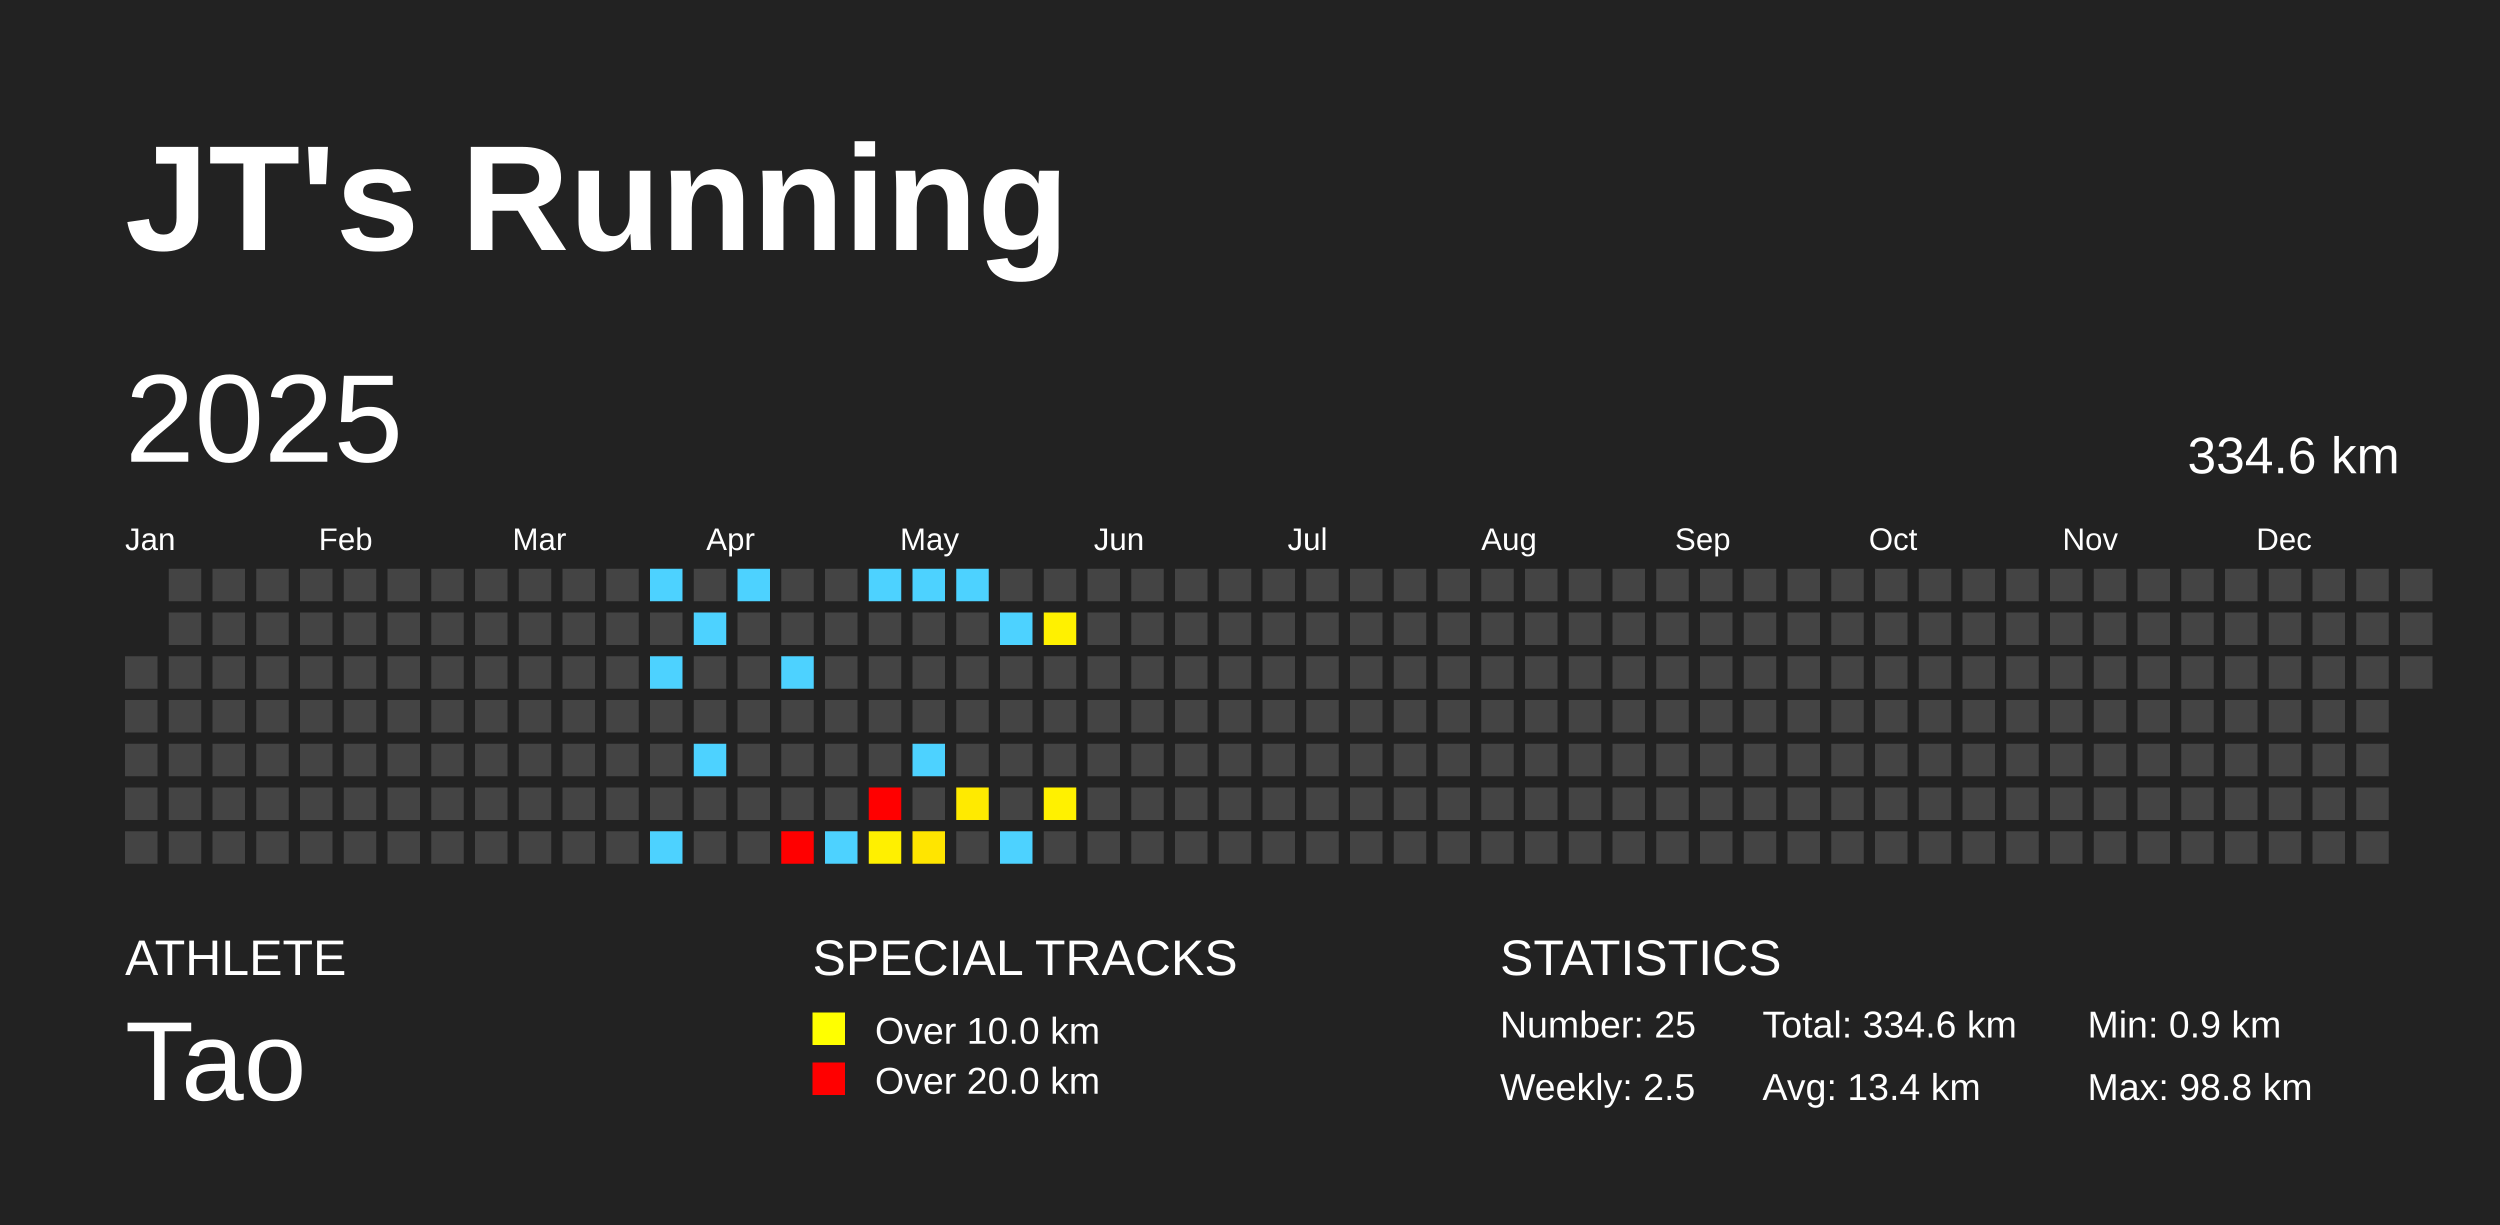
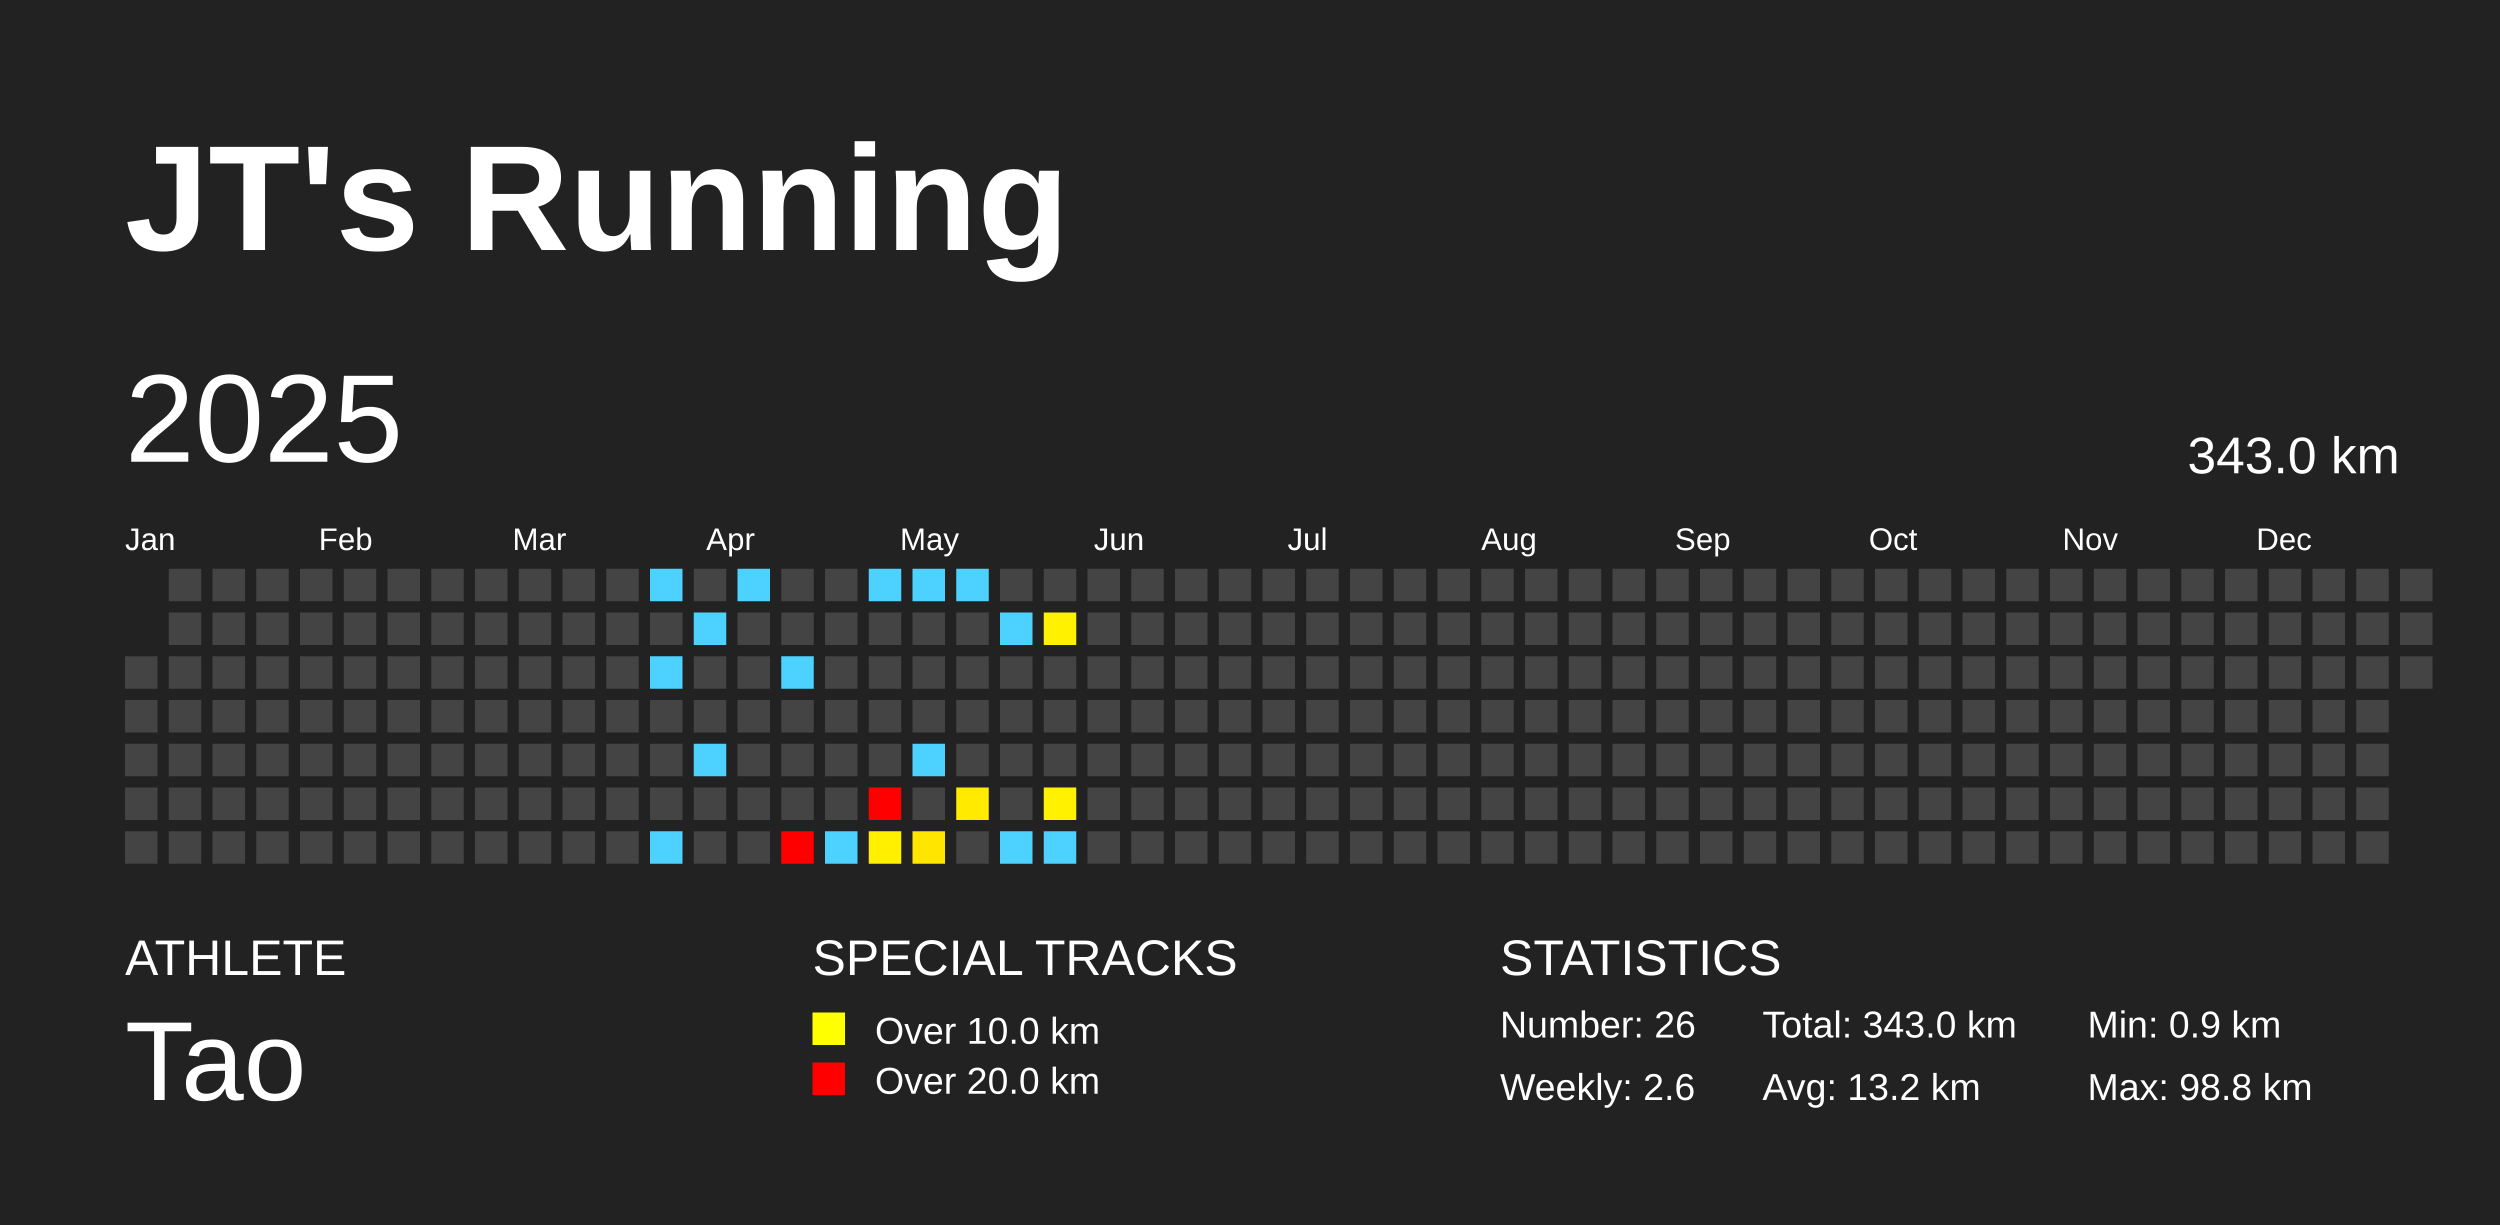
<svg xmlns="http://www.w3.org/2000/svg" baseProfile="full" height="98mm" version="1.1" viewBox="0,0,200,98" width="200mm">
  <defs />
  <rect fill="#222222" height="98" width="200" x="0" y="0" />
  <text fill="#FFFFFF" style="font-size:12px; font-family:Arial; font-weight:bold;" x="10" y="20">JT's Running</text>
  <text fill="#FFFFFF" style="font-size:4px; font-family:Arial" x="10" y="78">ATHLETE</text>
  <text fill="#FFFFFF" style="font-size:9px; font-family:Arial" x="10" y="88">Tao</text>
  <text fill="#FFFFFF" style="font-size:4px; font-family:Arial" x="65" y="78">SPECIAL TRACKS</text>
  <rect fill="yellow" height="2.6" width="2.6" x="65" y="81" />
  <text fill="#FFFFFF" style="font-size:3px; font-family:Arial" x="70" y="83.5">Over 10.0 km</text>
  <rect fill="red" height="2.6" width="2.6" x="65" y="85" />
  <text fill="#FFFFFF" style="font-size:3px; font-family:Arial" x="70" y="87.5">Over 20.0 km</text>
  <text fill="#FFFFFF" style="font-size:4px; font-family:Arial" x="120" y="78">STATISTICS</text>
-   <text fill="#FFFFFF" style="font-size:3px; font-family:Arial" x="120" y="83">Number: 25</text>
-   <text fill="#FFFFFF" style="font-size:3px; font-family:Arial" x="120" y="88">Weekly: 2.5</text>
-   <text fill="#FFFFFF" style="font-size:3px; font-family:Arial" x="141" y="83">Total: 334.6 km</text>
-   <text fill="#FFFFFF" style="font-size:3px; font-family:Arial" x="141" y="88">Avg: 13.4 km</text>
+   <text fill="#FFFFFF" style="font-size:3px; font-family:Arial" x="120" y="83">Number: 26</text>
+   <text fill="#FFFFFF" style="font-size:3px; font-family:Arial" x="120" y="88">Weekly: 2.6</text>
+   <text fill="#FFFFFF" style="font-size:3px; font-family:Arial" x="141" y="83">Total: 343.0 km</text>
+   <text fill="#FFFFFF" style="font-size:3px; font-family:Arial" x="141" y="88">Avg: 13.2 km</text>
  <text fill="#FFFFFF" style="font-size:3px; font-family:Arial" x="167" y="83">Min: 0.9 km</text>
  <text fill="#FFFFFF" style="font-size:3px; font-family:Arial" x="167" y="88">Max: 98.8 km</text>
  <text dominant-baseline="hanging" fill="#FFFFFF" style="font-size:10.0px; font-family:Arial;" x="10" y="30">2025</text>
-   <text dominant-baseline="hanging" fill="#FFFFFF" style="font-size:4.125px; font-family:Arial;" x="175" y="35">334.6 km</text>
+   <text dominant-baseline="hanging" fill="#FFFFFF" style="font-size:4.125px; font-family:Arial;" x="175" y="35">343.0 km</text>
  <text fill="#FFFFFF" style="font-size:2.5px; font-family:Arial" x="10.0" y="44">Jan</text>
  <text fill="#FFFFFF" style="font-size:2.5px; font-family:Arial" x="25.5" y="44">Feb</text>
  <text fill="#FFFFFF" style="font-size:2.5px; font-family:Arial" x="41.0" y="44">Mar</text>
  <text fill="#FFFFFF" style="font-size:2.5px; font-family:Arial" x="56.5" y="44">Apr</text>
  <text fill="#FFFFFF" style="font-size:2.5px; font-family:Arial" x="72.0" y="44">May</text>
  <text fill="#FFFFFF" style="font-size:2.5px; font-family:Arial" x="87.5" y="44">Jun</text>
  <text fill="#FFFFFF" style="font-size:2.5px; font-family:Arial" x="103.0" y="44">Jul</text>
  <text fill="#FFFFFF" style="font-size:2.5px; font-family:Arial" x="118.5" y="44">Aug</text>
  <text fill="#FFFFFF" style="font-size:2.5px; font-family:Arial" x="134.0" y="44">Sep</text>
  <text fill="#FFFFFF" style="font-size:2.5px; font-family:Arial" x="149.5" y="44">Oct</text>
  <text fill="#FFFFFF" style="font-size:2.5px; font-family:Arial" x="165.0" y="44">Nov</text>
  <text fill="#FFFFFF" style="font-size:2.5px; font-family:Arial" x="180.5" y="44">Dec</text>
  <rect fill="#444444" height="2.6" width="2.6" x="10.0" y="52.5" />
  <rect fill="#444444" height="2.6" width="2.6" x="10.0" y="56.0" />
  <rect fill="#444444" height="2.6" width="2.6" x="10.0" y="59.5" />
  <rect fill="#444444" height="2.6" width="2.6" x="10.0" y="63.0" />
  <rect fill="#444444" height="2.6" width="2.6" x="10.0" y="66.5" />
  <rect fill="#444444" height="2.6" width="2.6" x="13.5" y="45.5" />
  <rect fill="#444444" height="2.6" width="2.6" x="13.5" y="49.0" />
  <rect fill="#444444" height="2.6" width="2.6" x="13.5" y="52.5" />
  <rect fill="#444444" height="2.6" width="2.6" x="13.5" y="56.0" />
  <rect fill="#444444" height="2.6" width="2.6" x="13.5" y="59.5" />
  <rect fill="#444444" height="2.6" width="2.6" x="13.5" y="63.0" />
  <rect fill="#444444" height="2.6" width="2.6" x="13.5" y="66.5" />
  <rect fill="#444444" height="2.6" width="2.6" x="17.0" y="45.5" />
  <rect fill="#444444" height="2.6" width="2.6" x="17.0" y="49.0" />
  <rect fill="#444444" height="2.6" width="2.6" x="17.0" y="52.5" />
  <rect fill="#444444" height="2.6" width="2.6" x="17.0" y="56.0" />
  <rect fill="#444444" height="2.6" width="2.6" x="17.0" y="59.5" />
  <rect fill="#444444" height="2.6" width="2.6" x="17.0" y="63.0" />
  <rect fill="#444444" height="2.6" width="2.6" x="17.0" y="66.5" />
  <rect fill="#444444" height="2.6" width="2.6" x="20.5" y="45.5" />
  <rect fill="#444444" height="2.6" width="2.6" x="20.5" y="49.0" />
  <rect fill="#444444" height="2.6" width="2.6" x="20.5" y="52.5" />
  <rect fill="#444444" height="2.6" width="2.6" x="20.5" y="56.0" />
  <rect fill="#444444" height="2.6" width="2.6" x="20.5" y="59.5" />
  <rect fill="#444444" height="2.6" width="2.6" x="20.5" y="63.0" />
  <rect fill="#444444" height="2.6" width="2.6" x="20.5" y="66.5" />
  <rect fill="#444444" height="2.6" width="2.6" x="24.0" y="45.5" />
  <rect fill="#444444" height="2.6" width="2.6" x="24.0" y="49.0" />
  <rect fill="#444444" height="2.6" width="2.6" x="24.0" y="52.5" />
  <rect fill="#444444" height="2.6" width="2.6" x="24.0" y="56.0" />
  <rect fill="#444444" height="2.6" width="2.6" x="24.0" y="59.5" />
  <rect fill="#444444" height="2.6" width="2.6" x="24.0" y="63.0" />
  <rect fill="#444444" height="2.6" width="2.6" x="24.0" y="66.5" />
  <rect fill="#444444" height="2.6" width="2.6" x="27.5" y="45.5" />
  <rect fill="#444444" height="2.6" width="2.6" x="27.5" y="49.0" />
  <rect fill="#444444" height="2.6" width="2.6" x="27.5" y="52.5" />
  <rect fill="#444444" height="2.6" width="2.6" x="27.5" y="56.0" />
  <rect fill="#444444" height="2.6" width="2.6" x="27.5" y="59.5" />
  <rect fill="#444444" height="2.6" width="2.6" x="27.5" y="63.0" />
  <rect fill="#444444" height="2.6" width="2.6" x="27.5" y="66.5" />
  <rect fill="#444444" height="2.6" width="2.6" x="31.0" y="45.5" />
  <rect fill="#444444" height="2.6" width="2.6" x="31.0" y="49.0" />
  <rect fill="#444444" height="2.6" width="2.6" x="31.0" y="52.5" />
  <rect fill="#444444" height="2.6" width="2.6" x="31.0" y="56.0" />
  <rect fill="#444444" height="2.6" width="2.6" x="31.0" y="59.5" />
  <rect fill="#444444" height="2.6" width="2.6" x="31.0" y="63.0" />
  <rect fill="#444444" height="2.6" width="2.6" x="31.0" y="66.5" />
  <rect fill="#444444" height="2.6" width="2.6" x="34.5" y="45.5" />
  <rect fill="#444444" height="2.6" width="2.6" x="34.5" y="49.0" />
  <rect fill="#444444" height="2.6" width="2.6" x="34.5" y="52.5" />
  <rect fill="#444444" height="2.6" width="2.6" x="34.5" y="56.0" />
  <rect fill="#444444" height="2.6" width="2.6" x="34.5" y="59.5" />
  <rect fill="#444444" height="2.6" width="2.6" x="34.5" y="63.0" />
  <rect fill="#444444" height="2.6" width="2.6" x="34.5" y="66.5" />
  <rect fill="#444444" height="2.6" width="2.6" x="38.0" y="45.5" />
  <rect fill="#444444" height="2.6" width="2.6" x="38.0" y="49.0" />
  <rect fill="#444444" height="2.6" width="2.6" x="38.0" y="52.5" />
  <rect fill="#444444" height="2.6" width="2.6" x="38.0" y="56.0" />
  <rect fill="#444444" height="2.6" width="2.6" x="38.0" y="59.5" />
  <rect fill="#444444" height="2.6" width="2.6" x="38.0" y="63.0" />
  <rect fill="#444444" height="2.6" width="2.6" x="38.0" y="66.5" />
  <rect fill="#444444" height="2.6" width="2.6" x="41.5" y="45.5" />
  <rect fill="#444444" height="2.6" width="2.6" x="41.5" y="49.0" />
  <rect fill="#444444" height="2.6" width="2.6" x="41.5" y="52.5" />
  <rect fill="#444444" height="2.6" width="2.6" x="41.5" y="56.0" />
  <rect fill="#444444" height="2.6" width="2.6" x="41.5" y="59.5" />
  <rect fill="#444444" height="2.6" width="2.6" x="41.5" y="63.0" />
  <rect fill="#444444" height="2.6" width="2.6" x="41.5" y="66.5" />
  <rect fill="#444444" height="2.6" width="2.6" x="45.0" y="45.5" />
  <rect fill="#444444" height="2.6" width="2.6" x="45.0" y="49.0" />
  <rect fill="#444444" height="2.6" width="2.6" x="45.0" y="52.5" />
  <rect fill="#444444" height="2.6" width="2.6" x="45.0" y="56.0" />
  <rect fill="#444444" height="2.6" width="2.6" x="45.0" y="59.5" />
  <rect fill="#444444" height="2.6" width="2.6" x="45.0" y="63.0" />
  <rect fill="#444444" height="2.6" width="2.6" x="45.0" y="66.5" />
  <rect fill="#444444" height="2.6" width="2.6" x="48.5" y="45.5" />
  <rect fill="#444444" height="2.6" width="2.6" x="48.5" y="49.0" />
  <rect fill="#444444" height="2.6" width="2.6" x="48.5" y="52.5" />
  <rect fill="#444444" height="2.6" width="2.6" x="48.5" y="56.0" />
  <rect fill="#444444" height="2.6" width="2.6" x="48.5" y="59.5" />
  <rect fill="#444444" height="2.6" width="2.6" x="48.5" y="63.0" />
  <rect fill="#444444" height="2.6" width="2.6" x="48.5" y="66.5" />
  <rect fill="#4dd2ff" height="2.6" width="2.6" x="52.0" y="45.5" />
  <rect fill="#444444" height="2.6" width="2.6" x="52.0" y="49.0" />
  <rect fill="#4dd2ff" height="2.6" width="2.6" x="52.0" y="52.5" />
  <rect fill="#444444" height="2.6" width="2.6" x="52.0" y="56.0" />
  <rect fill="#444444" height="2.6" width="2.6" x="52.0" y="59.5" />
  <rect fill="#444444" height="2.6" width="2.6" x="52.0" y="63.0" />
  <rect fill="#4dd2ff" height="2.6" width="2.6" x="52.0" y="66.5" />
  <rect fill="#444444" height="2.6" width="2.6" x="55.5" y="45.5" />
  <rect fill="#4dd2ff" height="2.6" width="2.6" x="55.5" y="49.0" />
  <rect fill="#444444" height="2.6" width="2.6" x="55.5" y="52.5" />
  <rect fill="#444444" height="2.6" width="2.6" x="55.5" y="56.0" />
  <rect fill="#4dd2ff" height="2.6" width="2.6" x="55.5" y="59.5" />
  <rect fill="#444444" height="2.6" width="2.6" x="55.5" y="63.0" />
  <rect fill="#444444" height="2.6" width="2.6" x="55.5" y="66.5" />
  <rect fill="#4dd2ff" height="2.6" width="2.6" x="59.0" y="45.5" />
  <rect fill="#444444" height="2.6" width="2.6" x="59.0" y="49.0" />
  <rect fill="#444444" height="2.6" width="2.6" x="59.0" y="52.5" />
  <rect fill="#444444" height="2.6" width="2.6" x="59.0" y="56.0" />
  <rect fill="#444444" height="2.6" width="2.6" x="59.0" y="59.5" />
  <rect fill="#444444" height="2.6" width="2.6" x="59.0" y="63.0" />
  <rect fill="#444444" height="2.6" width="2.6" x="59.0" y="66.5" />
  <rect fill="#444444" height="2.6" width="2.6" x="62.5" y="45.5" />
  <rect fill="#444444" height="2.6" width="2.6" x="62.5" y="49.0" />
  <rect fill="#4dd2ff" height="2.6" width="2.6" x="62.5" y="52.5" />
  <rect fill="#444444" height="2.6" width="2.6" x="62.5" y="56.0" />
  <rect fill="#444444" height="2.6" width="2.6" x="62.5" y="59.5" />
  <rect fill="#444444" height="2.6" width="2.6" x="62.5" y="63.0" />
  <rect fill="red" height="2.6" width="2.6" x="62.5" y="66.5" />
  <rect fill="#444444" height="2.6" width="2.6" x="66.0" y="45.5" />
  <rect fill="#444444" height="2.6" width="2.6" x="66.0" y="49.0" />
  <rect fill="#444444" height="2.6" width="2.6" x="66.0" y="52.5" />
  <rect fill="#444444" height="2.6" width="2.6" x="66.0" y="56.0" />
  <rect fill="#444444" height="2.6" width="2.6" x="66.0" y="59.5" />
  <rect fill="#444444" height="2.6" width="2.6" x="66.0" y="63.0" />
  <rect fill="#4dd2ff" height="2.6" width="2.6" x="66.0" y="66.5" />
  <rect fill="#4dd2ff" height="2.6" width="2.6" x="69.5" y="45.5" />
  <rect fill="#444444" height="2.6" width="2.6" x="69.5" y="49.0" />
  <rect fill="#444444" height="2.6" width="2.6" x="69.5" y="52.5" />
  <rect fill="#444444" height="2.6" width="2.6" x="69.5" y="56.0" />
  <rect fill="#444444" height="2.6" width="2.6" x="69.5" y="59.5" />
  <rect fill="red" height="2.6" width="2.6" x="69.5" y="63.0" />
  <rect fill="#fff000" height="2.6" width="2.6" x="69.5" y="66.5" />
  <rect fill="#4dd2ff" height="2.6" width="2.6" x="73.0" y="45.5" />
  <rect fill="#444444" height="2.6" width="2.6" x="73.0" y="49.0" />
  <rect fill="#444444" height="2.6" width="2.6" x="73.0" y="52.5" />
  <rect fill="#444444" height="2.6" width="2.6" x="73.0" y="56.0" />
  <rect fill="#4dd2ff" height="2.6" width="2.6" x="73.0" y="59.5" />
  <rect fill="#444444" height="2.6" width="2.6" x="73.0" y="63.0" />
  <rect fill="#ffe500" height="2.6" width="2.6" x="73.0" y="66.5" />
  <rect fill="#4dd2ff" height="2.6" width="2.6" x="76.5" y="45.5" />
  <rect fill="#444444" height="2.6" width="2.6" x="76.5" y="49.0" />
  <rect fill="#444444" height="2.6" width="2.6" x="76.5" y="52.5" />
  <rect fill="#444444" height="2.6" width="2.6" x="76.5" y="56.0" />
  <rect fill="#444444" height="2.6" width="2.6" x="76.5" y="59.5" />
  <rect fill="#ffea00" height="2.6" width="2.6" x="76.5" y="63.0" />
  <rect fill="#444444" height="2.6" width="2.6" x="76.5" y="66.5" />
  <rect fill="#444444" height="2.6" width="2.6" x="80.0" y="45.5" />
  <rect fill="#4dd2ff" height="2.6" width="2.6" x="80.0" y="49.0" />
  <rect fill="#444444" height="2.6" width="2.6" x="80.0" y="52.5" />
  <rect fill="#444444" height="2.6" width="2.6" x="80.0" y="56.0" />
  <rect fill="#444444" height="2.6" width="2.6" x="80.0" y="59.5" />
  <rect fill="#444444" height="2.6" width="2.6" x="80.0" y="63.0" />
  <rect fill="#4dd2ff" height="2.6" width="2.6" x="80.0" y="66.5" />
  <rect fill="#444444" height="2.6" width="2.6" x="83.5" y="45.5" />
  <rect fill="#fff100" height="2.6" width="2.6" x="83.5" y="49.0" />
  <rect fill="#444444" height="2.6" width="2.6" x="83.5" y="52.5" />
  <rect fill="#444444" height="2.6" width="2.6" x="83.5" y="56.0" />
  <rect fill="#444444" height="2.6" width="2.6" x="83.5" y="59.5" />
  <rect fill="#fff100" height="2.6" width="2.6" x="83.5" y="63.0" />
-   <rect fill="#444444" height="2.6" width="2.6" x="83.5" y="66.5" />
+   <rect fill="#4dd2ff" height="2.6" width="2.6" x="83.5" y="66.5" />
  <rect fill="#444444" height="2.6" width="2.6" x="87.0" y="45.5" />
  <rect fill="#444444" height="2.6" width="2.6" x="87.0" y="49.0" />
  <rect fill="#444444" height="2.6" width="2.6" x="87.0" y="52.5" />
  <rect fill="#444444" height="2.6" width="2.6" x="87.0" y="56.0" />
  <rect fill="#444444" height="2.6" width="2.6" x="87.0" y="59.5" />
  <rect fill="#444444" height="2.6" width="2.6" x="87.0" y="63.0" />
  <rect fill="#444444" height="2.6" width="2.6" x="87.0" y="66.5" />
  <rect fill="#444444" height="2.6" width="2.6" x="90.5" y="45.5" />
  <rect fill="#444444" height="2.6" width="2.6" x="90.5" y="49.0" />
  <rect fill="#444444" height="2.6" width="2.6" x="90.5" y="52.5" />
  <rect fill="#444444" height="2.6" width="2.6" x="90.5" y="56.0" />
  <rect fill="#444444" height="2.6" width="2.6" x="90.5" y="59.5" />
  <rect fill="#444444" height="2.6" width="2.6" x="90.5" y="63.0" />
  <rect fill="#444444" height="2.6" width="2.6" x="90.5" y="66.5" />
  <rect fill="#444444" height="2.6" width="2.6" x="94.0" y="45.5" />
  <rect fill="#444444" height="2.6" width="2.6" x="94.0" y="49.0" />
  <rect fill="#444444" height="2.6" width="2.6" x="94.0" y="52.5" />
  <rect fill="#444444" height="2.6" width="2.6" x="94.0" y="56.0" />
  <rect fill="#444444" height="2.6" width="2.6" x="94.0" y="59.5" />
  <rect fill="#444444" height="2.6" width="2.6" x="94.0" y="63.0" />
  <rect fill="#444444" height="2.6" width="2.6" x="94.0" y="66.5" />
  <rect fill="#444444" height="2.6" width="2.6" x="97.5" y="45.5" />
  <rect fill="#444444" height="2.6" width="2.6" x="97.5" y="49.0" />
  <rect fill="#444444" height="2.6" width="2.6" x="97.5" y="52.5" />
  <rect fill="#444444" height="2.6" width="2.6" x="97.5" y="56.0" />
  <rect fill="#444444" height="2.6" width="2.6" x="97.5" y="59.5" />
  <rect fill="#444444" height="2.6" width="2.6" x="97.5" y="63.0" />
  <rect fill="#444444" height="2.6" width="2.6" x="97.5" y="66.5" />
  <rect fill="#444444" height="2.6" width="2.6" x="101.0" y="45.5" />
  <rect fill="#444444" height="2.6" width="2.6" x="101.0" y="49.0" />
  <rect fill="#444444" height="2.6" width="2.6" x="101.0" y="52.5" />
  <rect fill="#444444" height="2.6" width="2.6" x="101.0" y="56.0" />
  <rect fill="#444444" height="2.6" width="2.6" x="101.0" y="59.5" />
  <rect fill="#444444" height="2.6" width="2.6" x="101.0" y="63.0" />
  <rect fill="#444444" height="2.6" width="2.6" x="101.0" y="66.5" />
  <rect fill="#444444" height="2.6" width="2.6" x="104.5" y="45.5" />
  <rect fill="#444444" height="2.6" width="2.6" x="104.5" y="49.0" />
  <rect fill="#444444" height="2.6" width="2.6" x="104.5" y="52.5" />
  <rect fill="#444444" height="2.6" width="2.6" x="104.5" y="56.0" />
  <rect fill="#444444" height="2.6" width="2.6" x="104.5" y="59.5" />
  <rect fill="#444444" height="2.6" width="2.6" x="104.5" y="63.0" />
  <rect fill="#444444" height="2.6" width="2.6" x="104.5" y="66.5" />
  <rect fill="#444444" height="2.6" width="2.6" x="108.0" y="45.5" />
  <rect fill="#444444" height="2.6" width="2.6" x="108.0" y="49.0" />
  <rect fill="#444444" height="2.6" width="2.6" x="108.0" y="52.5" />
  <rect fill="#444444" height="2.6" width="2.6" x="108.0" y="56.0" />
  <rect fill="#444444" height="2.6" width="2.6" x="108.0" y="59.5" />
  <rect fill="#444444" height="2.6" width="2.6" x="108.0" y="63.0" />
  <rect fill="#444444" height="2.6" width="2.6" x="108.0" y="66.5" />
  <rect fill="#444444" height="2.6" width="2.6" x="111.5" y="45.5" />
  <rect fill="#444444" height="2.6" width="2.6" x="111.5" y="49.0" />
  <rect fill="#444444" height="2.6" width="2.6" x="111.5" y="52.5" />
  <rect fill="#444444" height="2.6" width="2.6" x="111.5" y="56.0" />
  <rect fill="#444444" height="2.6" width="2.6" x="111.5" y="59.5" />
  <rect fill="#444444" height="2.6" width="2.6" x="111.5" y="63.0" />
  <rect fill="#444444" height="2.6" width="2.6" x="111.5" y="66.5" />
  <rect fill="#444444" height="2.6" width="2.6" x="115.0" y="45.5" />
  <rect fill="#444444" height="2.6" width="2.6" x="115.0" y="49.0" />
  <rect fill="#444444" height="2.6" width="2.6" x="115.0" y="52.5" />
  <rect fill="#444444" height="2.6" width="2.6" x="115.0" y="56.0" />
  <rect fill="#444444" height="2.6" width="2.6" x="115.0" y="59.5" />
  <rect fill="#444444" height="2.6" width="2.6" x="115.0" y="63.0" />
  <rect fill="#444444" height="2.6" width="2.6" x="115.0" y="66.5" />
  <rect fill="#444444" height="2.6" width="2.6" x="118.5" y="45.5" />
  <rect fill="#444444" height="2.6" width="2.6" x="118.5" y="49.0" />
  <rect fill="#444444" height="2.6" width="2.6" x="118.5" y="52.5" />
  <rect fill="#444444" height="2.6" width="2.6" x="118.5" y="56.0" />
  <rect fill="#444444" height="2.6" width="2.6" x="118.5" y="59.5" />
  <rect fill="#444444" height="2.6" width="2.6" x="118.5" y="63.0" />
  <rect fill="#444444" height="2.6" width="2.6" x="118.5" y="66.5" />
  <rect fill="#444444" height="2.6" width="2.6" x="122.0" y="45.5" />
  <rect fill="#444444" height="2.6" width="2.6" x="122.0" y="49.0" />
  <rect fill="#444444" height="2.6" width="2.6" x="122.0" y="52.5" />
  <rect fill="#444444" height="2.6" width="2.6" x="122.0" y="56.0" />
  <rect fill="#444444" height="2.6" width="2.6" x="122.0" y="59.5" />
  <rect fill="#444444" height="2.6" width="2.6" x="122.0" y="63.0" />
  <rect fill="#444444" height="2.6" width="2.6" x="122.0" y="66.5" />
  <rect fill="#444444" height="2.6" width="2.6" x="125.5" y="45.5" />
  <rect fill="#444444" height="2.6" width="2.6" x="125.5" y="49.0" />
  <rect fill="#444444" height="2.6" width="2.6" x="125.5" y="52.5" />
  <rect fill="#444444" height="2.6" width="2.6" x="125.5" y="56.0" />
  <rect fill="#444444" height="2.6" width="2.6" x="125.5" y="59.5" />
  <rect fill="#444444" height="2.6" width="2.6" x="125.5" y="63.0" />
  <rect fill="#444444" height="2.6" width="2.6" x="125.5" y="66.5" />
  <rect fill="#444444" height="2.6" width="2.6" x="129.0" y="45.5" />
  <rect fill="#444444" height="2.6" width="2.6" x="129.0" y="49.0" />
  <rect fill="#444444" height="2.6" width="2.6" x="129.0" y="52.5" />
  <rect fill="#444444" height="2.6" width="2.6" x="129.0" y="56.0" />
  <rect fill="#444444" height="2.6" width="2.6" x="129.0" y="59.5" />
  <rect fill="#444444" height="2.6" width="2.6" x="129.0" y="63.0" />
  <rect fill="#444444" height="2.6" width="2.6" x="129.0" y="66.5" />
  <rect fill="#444444" height="2.6" width="2.6" x="132.5" y="45.5" />
  <rect fill="#444444" height="2.6" width="2.6" x="132.5" y="49.0" />
  <rect fill="#444444" height="2.6" width="2.6" x="132.5" y="52.5" />
  <rect fill="#444444" height="2.6" width="2.6" x="132.5" y="56.0" />
  <rect fill="#444444" height="2.6" width="2.6" x="132.5" y="59.5" />
  <rect fill="#444444" height="2.6" width="2.6" x="132.5" y="63.0" />
  <rect fill="#444444" height="2.6" width="2.6" x="132.5" y="66.5" />
  <rect fill="#444444" height="2.6" width="2.6" x="136.0" y="45.5" />
  <rect fill="#444444" height="2.6" width="2.6" x="136.0" y="49.0" />
  <rect fill="#444444" height="2.6" width="2.6" x="136.0" y="52.5" />
  <rect fill="#444444" height="2.6" width="2.6" x="136.0" y="56.0" />
  <rect fill="#444444" height="2.6" width="2.6" x="136.0" y="59.5" />
  <rect fill="#444444" height="2.6" width="2.6" x="136.0" y="63.0" />
  <rect fill="#444444" height="2.6" width="2.6" x="136.0" y="66.5" />
  <rect fill="#444444" height="2.6" width="2.6" x="139.5" y="45.5" />
  <rect fill="#444444" height="2.6" width="2.6" x="139.5" y="49.0" />
  <rect fill="#444444" height="2.6" width="2.6" x="139.5" y="52.5" />
  <rect fill="#444444" height="2.6" width="2.6" x="139.5" y="56.0" />
  <rect fill="#444444" height="2.6" width="2.6" x="139.5" y="59.5" />
  <rect fill="#444444" height="2.6" width="2.6" x="139.5" y="63.0" />
  <rect fill="#444444" height="2.6" width="2.6" x="139.5" y="66.5" />
  <rect fill="#444444" height="2.6" width="2.6" x="143.0" y="45.5" />
  <rect fill="#444444" height="2.6" width="2.6" x="143.0" y="49.0" />
  <rect fill="#444444" height="2.6" width="2.6" x="143.0" y="52.5" />
  <rect fill="#444444" height="2.6" width="2.6" x="143.0" y="56.0" />
  <rect fill="#444444" height="2.6" width="2.6" x="143.0" y="59.5" />
  <rect fill="#444444" height="2.6" width="2.6" x="143.0" y="63.0" />
  <rect fill="#444444" height="2.6" width="2.6" x="143.0" y="66.5" />
  <rect fill="#444444" height="2.6" width="2.6" x="146.5" y="45.5" />
  <rect fill="#444444" height="2.6" width="2.6" x="146.5" y="49.0" />
  <rect fill="#444444" height="2.6" width="2.6" x="146.5" y="52.5" />
  <rect fill="#444444" height="2.6" width="2.6" x="146.5" y="56.0" />
  <rect fill="#444444" height="2.6" width="2.6" x="146.5" y="59.5" />
  <rect fill="#444444" height="2.6" width="2.6" x="146.5" y="63.0" />
  <rect fill="#444444" height="2.6" width="2.6" x="146.5" y="66.5" />
  <rect fill="#444444" height="2.6" width="2.6" x="150.0" y="45.5" />
  <rect fill="#444444" height="2.6" width="2.6" x="150.0" y="49.0" />
  <rect fill="#444444" height="2.6" width="2.6" x="150.0" y="52.5" />
  <rect fill="#444444" height="2.6" width="2.6" x="150.0" y="56.0" />
  <rect fill="#444444" height="2.6" width="2.6" x="150.0" y="59.5" />
  <rect fill="#444444" height="2.6" width="2.6" x="150.0" y="63.0" />
  <rect fill="#444444" height="2.6" width="2.6" x="150.0" y="66.5" />
  <rect fill="#444444" height="2.6" width="2.6" x="153.5" y="45.5" />
  <rect fill="#444444" height="2.6" width="2.6" x="153.5" y="49.0" />
  <rect fill="#444444" height="2.6" width="2.6" x="153.5" y="52.5" />
  <rect fill="#444444" height="2.6" width="2.6" x="153.5" y="56.0" />
  <rect fill="#444444" height="2.6" width="2.6" x="153.5" y="59.5" />
  <rect fill="#444444" height="2.6" width="2.6" x="153.5" y="63.0" />
  <rect fill="#444444" height="2.6" width="2.6" x="153.5" y="66.5" />
  <rect fill="#444444" height="2.6" width="2.6" x="157.0" y="45.5" />
  <rect fill="#444444" height="2.6" width="2.6" x="157.0" y="49.0" />
  <rect fill="#444444" height="2.6" width="2.6" x="157.0" y="52.5" />
  <rect fill="#444444" height="2.6" width="2.6" x="157.0" y="56.0" />
  <rect fill="#444444" height="2.6" width="2.6" x="157.0" y="59.5" />
  <rect fill="#444444" height="2.6" width="2.6" x="157.0" y="63.0" />
  <rect fill="#444444" height="2.6" width="2.6" x="157.0" y="66.5" />
  <rect fill="#444444" height="2.6" width="2.6" x="160.5" y="45.5" />
  <rect fill="#444444" height="2.6" width="2.6" x="160.5" y="49.0" />
  <rect fill="#444444" height="2.6" width="2.6" x="160.5" y="52.5" />
  <rect fill="#444444" height="2.6" width="2.6" x="160.5" y="56.0" />
  <rect fill="#444444" height="2.6" width="2.6" x="160.5" y="59.5" />
  <rect fill="#444444" height="2.6" width="2.6" x="160.5" y="63.0" />
  <rect fill="#444444" height="2.6" width="2.6" x="160.5" y="66.5" />
  <rect fill="#444444" height="2.6" width="2.6" x="164.0" y="45.5" />
  <rect fill="#444444" height="2.6" width="2.6" x="164.0" y="49.0" />
  <rect fill="#444444" height="2.6" width="2.6" x="164.0" y="52.5" />
  <rect fill="#444444" height="2.6" width="2.6" x="164.0" y="56.0" />
  <rect fill="#444444" height="2.6" width="2.6" x="164.0" y="59.5" />
  <rect fill="#444444" height="2.6" width="2.6" x="164.0" y="63.0" />
  <rect fill="#444444" height="2.6" width="2.6" x="164.0" y="66.5" />
  <rect fill="#444444" height="2.6" width="2.6" x="167.5" y="45.5" />
  <rect fill="#444444" height="2.6" width="2.6" x="167.5" y="49.0" />
  <rect fill="#444444" height="2.6" width="2.6" x="167.5" y="52.5" />
  <rect fill="#444444" height="2.6" width="2.6" x="167.5" y="56.0" />
  <rect fill="#444444" height="2.6" width="2.6" x="167.5" y="59.5" />
  <rect fill="#444444" height="2.6" width="2.6" x="167.5" y="63.0" />
  <rect fill="#444444" height="2.6" width="2.6" x="167.5" y="66.5" />
  <rect fill="#444444" height="2.6" width="2.6" x="171.0" y="45.5" />
  <rect fill="#444444" height="2.6" width="2.6" x="171.0" y="49.0" />
  <rect fill="#444444" height="2.6" width="2.6" x="171.0" y="52.5" />
  <rect fill="#444444" height="2.6" width="2.6" x="171.0" y="56.0" />
  <rect fill="#444444" height="2.6" width="2.6" x="171.0" y="59.5" />
  <rect fill="#444444" height="2.6" width="2.6" x="171.0" y="63.0" />
  <rect fill="#444444" height="2.6" width="2.6" x="171.0" y="66.5" />
  <rect fill="#444444" height="2.6" width="2.6" x="174.5" y="45.5" />
  <rect fill="#444444" height="2.6" width="2.6" x="174.5" y="49.0" />
  <rect fill="#444444" height="2.6" width="2.6" x="174.5" y="52.5" />
  <rect fill="#444444" height="2.6" width="2.6" x="174.5" y="56.0" />
  <rect fill="#444444" height="2.6" width="2.6" x="174.5" y="59.5" />
  <rect fill="#444444" height="2.6" width="2.6" x="174.5" y="63.0" />
  <rect fill="#444444" height="2.6" width="2.6" x="174.5" y="66.5" />
  <rect fill="#444444" height="2.6" width="2.6" x="178.0" y="45.5" />
  <rect fill="#444444" height="2.6" width="2.6" x="178.0" y="49.0" />
  <rect fill="#444444" height="2.6" width="2.6" x="178.0" y="52.5" />
  <rect fill="#444444" height="2.6" width="2.6" x="178.0" y="56.0" />
  <rect fill="#444444" height="2.6" width="2.6" x="178.0" y="59.5" />
  <rect fill="#444444" height="2.6" width="2.6" x="178.0" y="63.0" />
  <rect fill="#444444" height="2.6" width="2.6" x="178.0" y="66.5" />
  <rect fill="#444444" height="2.6" width="2.6" x="181.5" y="45.5" />
  <rect fill="#444444" height="2.6" width="2.6" x="181.5" y="49.0" />
  <rect fill="#444444" height="2.6" width="2.6" x="181.5" y="52.5" />
  <rect fill="#444444" height="2.6" width="2.6" x="181.5" y="56.0" />
  <rect fill="#444444" height="2.6" width="2.6" x="181.5" y="59.5" />
  <rect fill="#444444" height="2.6" width="2.6" x="181.5" y="63.0" />
  <rect fill="#444444" height="2.6" width="2.6" x="181.5" y="66.5" />
  <rect fill="#444444" height="2.6" width="2.6" x="185.0" y="45.5" />
  <rect fill="#444444" height="2.6" width="2.6" x="185.0" y="49.0" />
  <rect fill="#444444" height="2.6" width="2.6" x="185.0" y="52.5" />
  <rect fill="#444444" height="2.6" width="2.6" x="185.0" y="56.0" />
  <rect fill="#444444" height="2.6" width="2.6" x="185.0" y="59.5" />
  <rect fill="#444444" height="2.6" width="2.6" x="185.0" y="63.0" />
  <rect fill="#444444" height="2.6" width="2.6" x="185.0" y="66.5" />
  <rect fill="#444444" height="2.6" width="2.6" x="188.5" y="45.5" />
  <rect fill="#444444" height="2.6" width="2.6" x="188.5" y="49.0" />
  <rect fill="#444444" height="2.6" width="2.6" x="188.5" y="52.5" />
  <rect fill="#444444" height="2.6" width="2.6" x="188.5" y="56.0" />
  <rect fill="#444444" height="2.6" width="2.6" x="188.5" y="59.5" />
  <rect fill="#444444" height="2.6" width="2.6" x="188.5" y="63.0" />
  <rect fill="#444444" height="2.6" width="2.6" x="188.5" y="66.5" />
  <rect fill="#444444" height="2.6" width="2.6" x="192.0" y="45.5" />
  <rect fill="#444444" height="2.6" width="2.6" x="192.0" y="49.0" />
  <rect fill="#444444" height="2.6" width="2.6" x="192.0" y="52.5" />
</svg>
